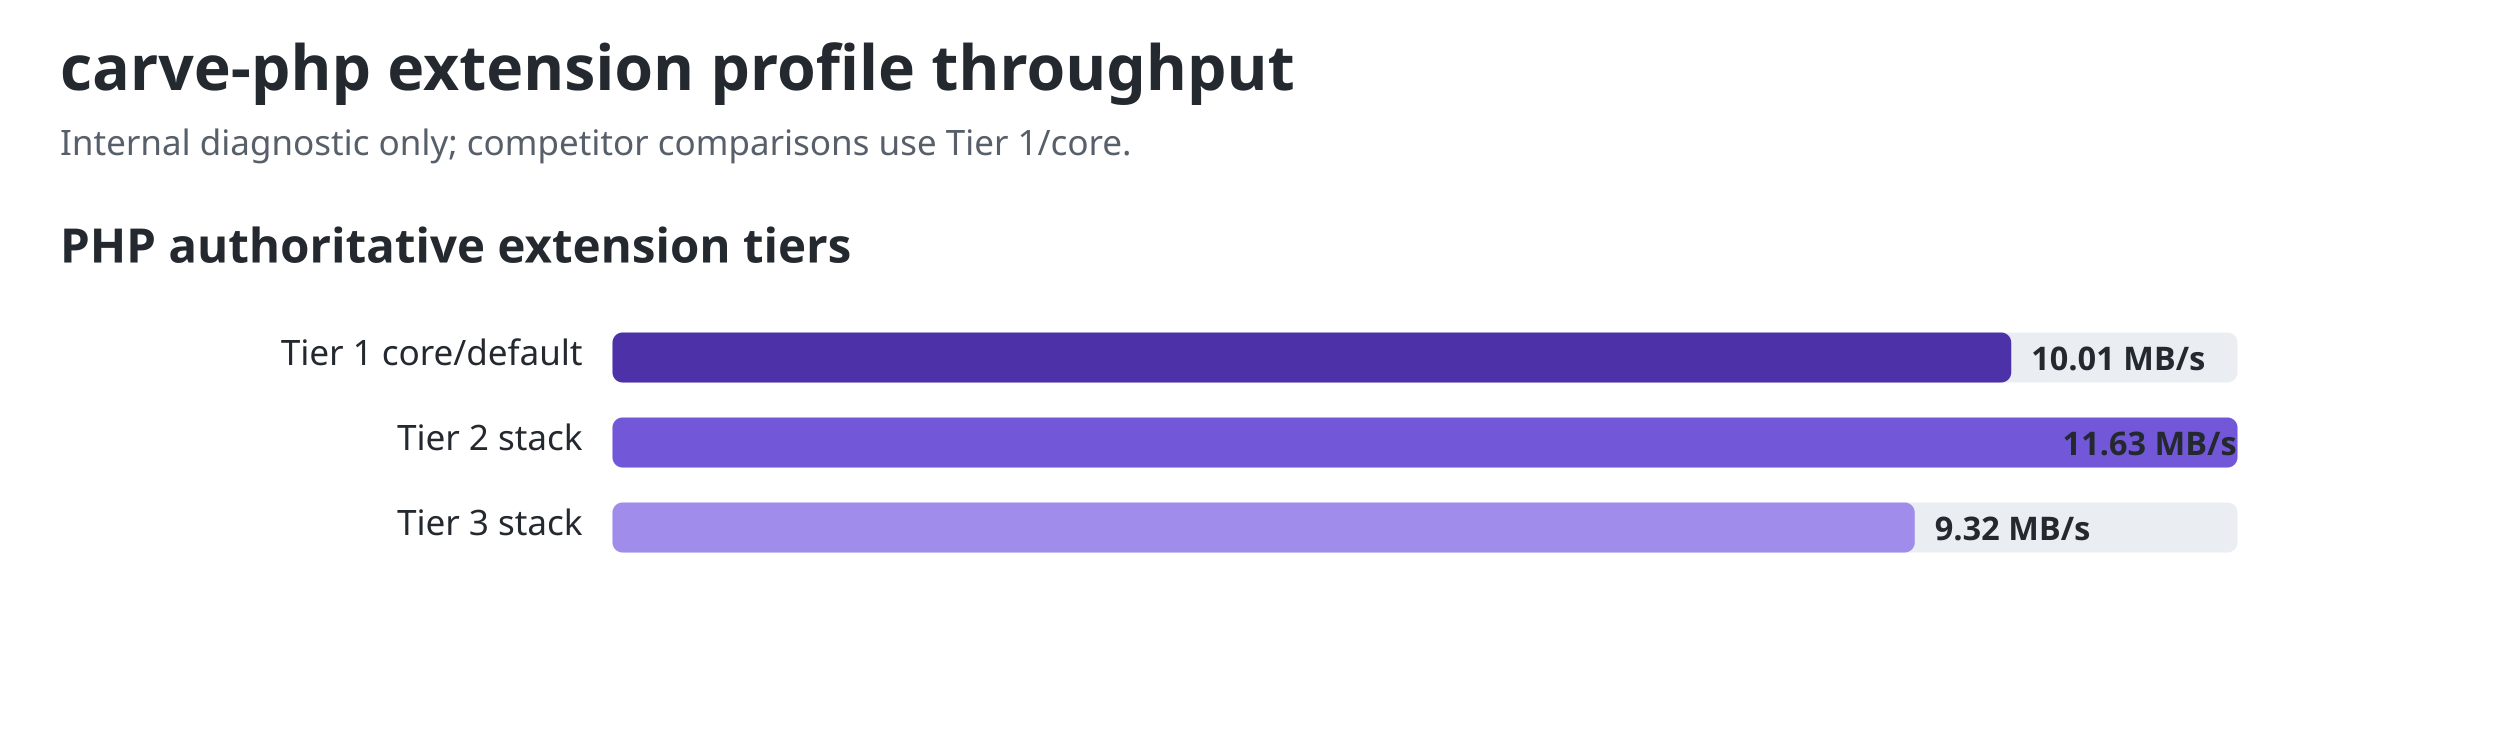
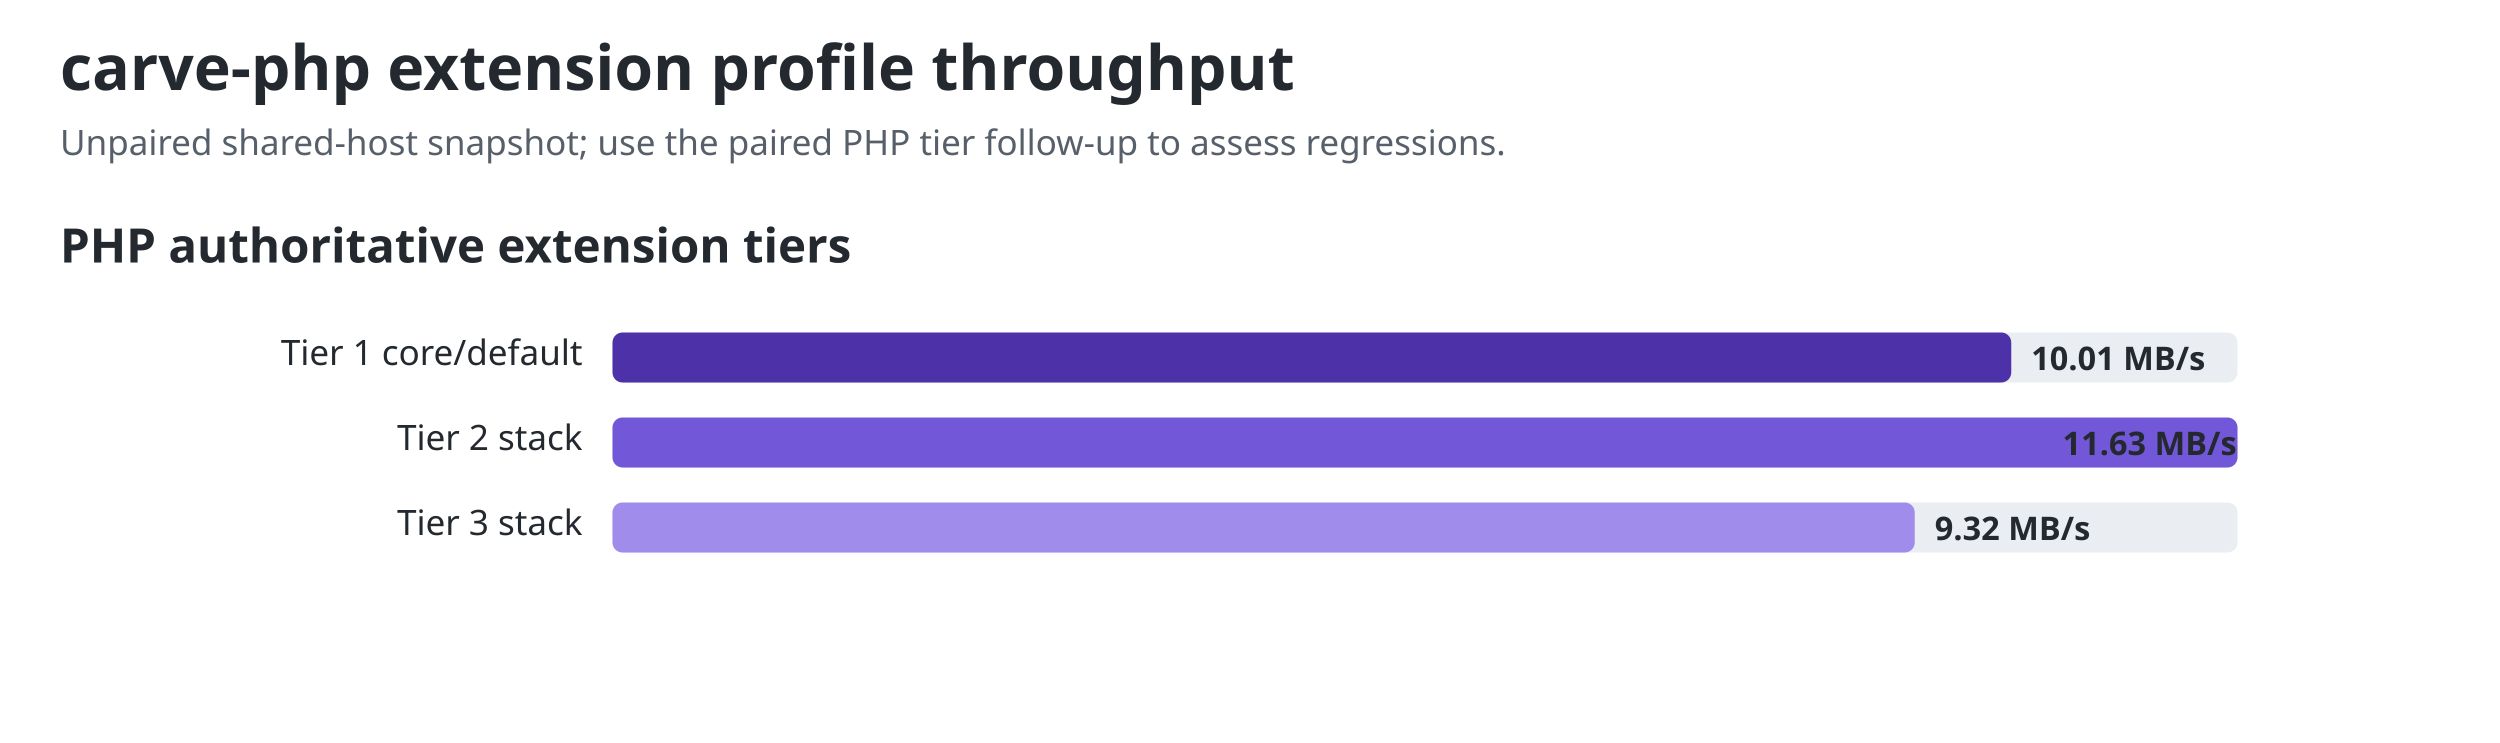
<svg xmlns="http://www.w3.org/2000/svg" width="1000" height="297" viewBox="0 0 1000 297" role="img" aria-labelledby="title desc">
  <style>text{font-family:ui-sans-serif,system-ui,sans-serif;fill:#24292f}.title{font-size:25px;font-weight:700}.sub{font-size:14px;fill:#57606a}.group{font-size:19px;font-weight:650}.label{font-size:14px}.value{font-size:13px;font-weight:650;fill:#24292f}.track{fill:#eaeef2}@media(prefers-color-scheme:dark){text,.value{fill:#f0f6fc}.sub{fill:#8c959f}.track{fill:#30363d}}</style>
  <text id="chart-title" class="title" x="24" y="36">carve-php extension profile throughput</text>
-   <text class="sub" x="24" y="62">Internal diagnostic only; competitor comparisons use Tier 1/core.</text>
+   <text class="sub" x="24" y="62">Unpaired shared-host snapshot; use the paired PHP tier follow-up to assess regressions.</text>
  <text class="group" x="24" y="105">PHP authoritative extension tiers</text>
  <text class="label" x="233" y="146" text-anchor="end">Tier 1 core/default</text>
  <rect class="track" x="245" y="133" width="650" height="20" rx="4" />
  <rect x="245" y="133" width="559.5" height="20" rx="4" fill="#4c31a8" />
  <text class="value" x="812.458" y="148">10.01 MB/s</text>
  <text class="label" x="233" y="180" text-anchor="end">Tier 2 stack</text>
  <rect class="track" x="245" y="167" width="650" height="20" rx="4" />
  <rect x="245" y="167" width="650.0" height="20" rx="4" fill="#7357d9" />
  <text class="value" x="825" y="182">11.63 MB/s</text>
  <text class="label" x="233" y="214" text-anchor="end">Tier 3 stack</text>
  <rect class="track" x="245" y="201" width="650" height="20" rx="4" />
  <rect x="245" y="201" width="520.9" height="20" rx="4" fill="#a08ceb" />
  <text class="value" x="773.894" y="216">9.32 MB/s</text>
</svg>
